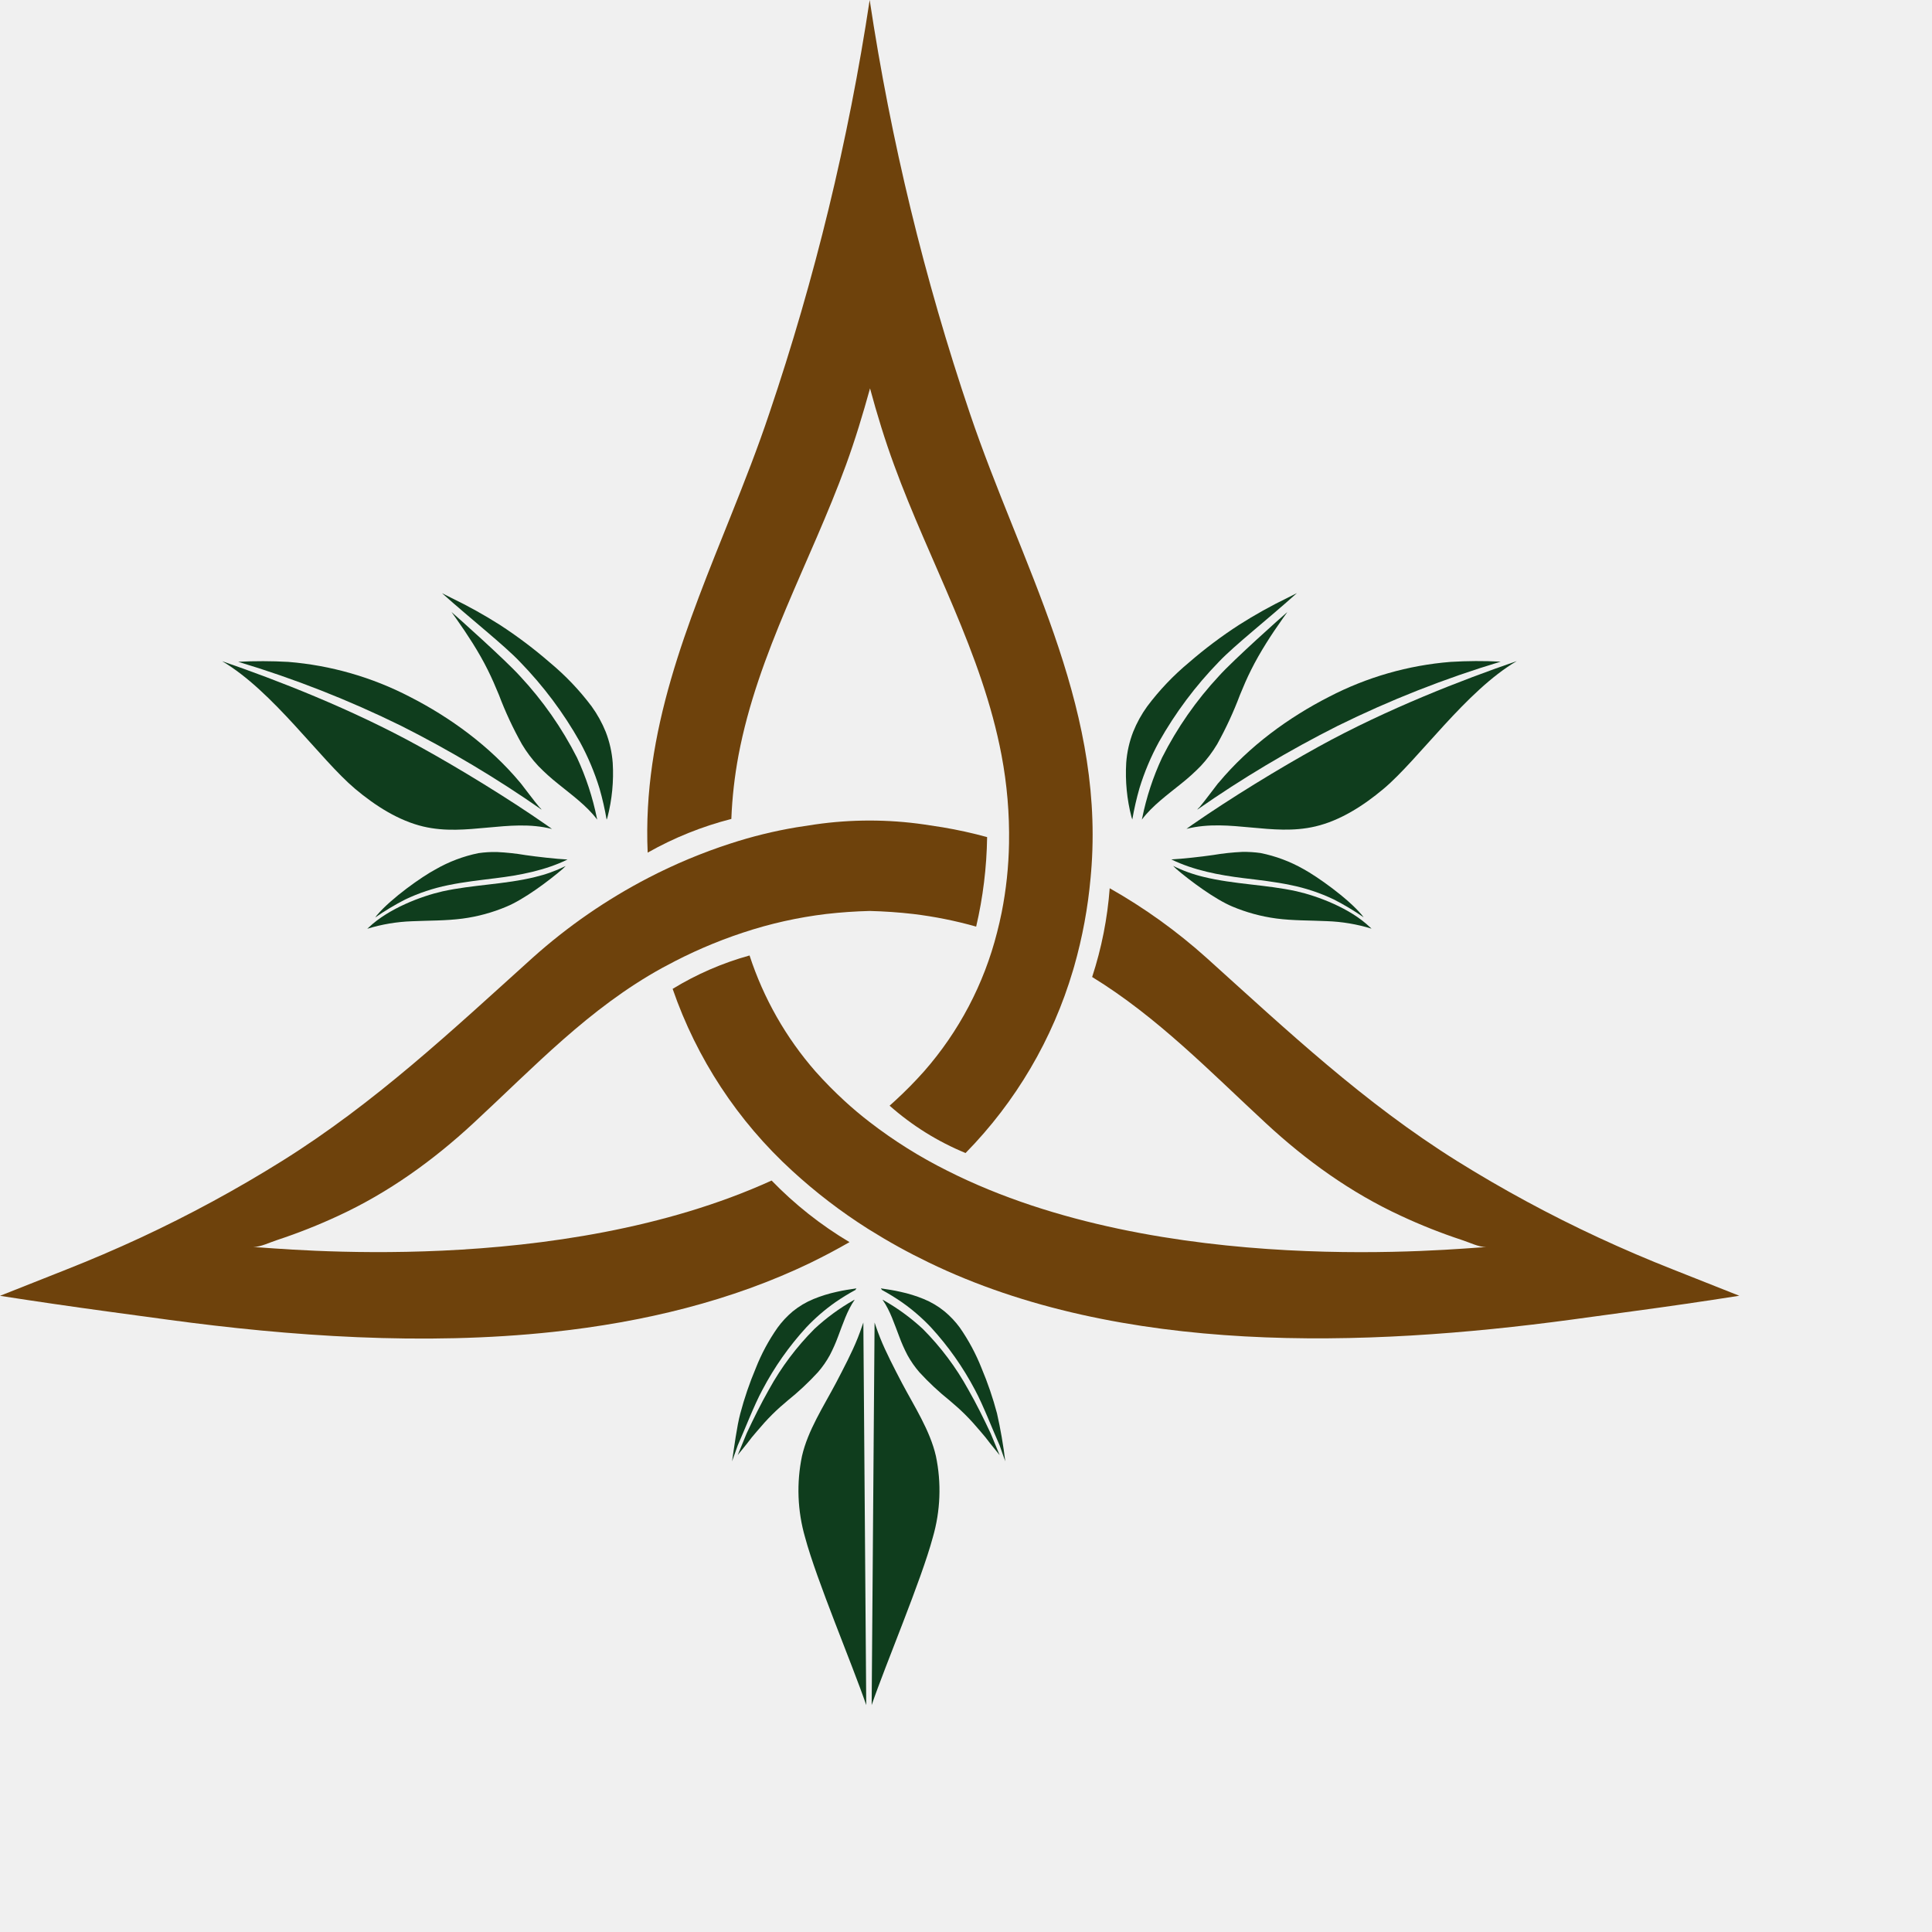
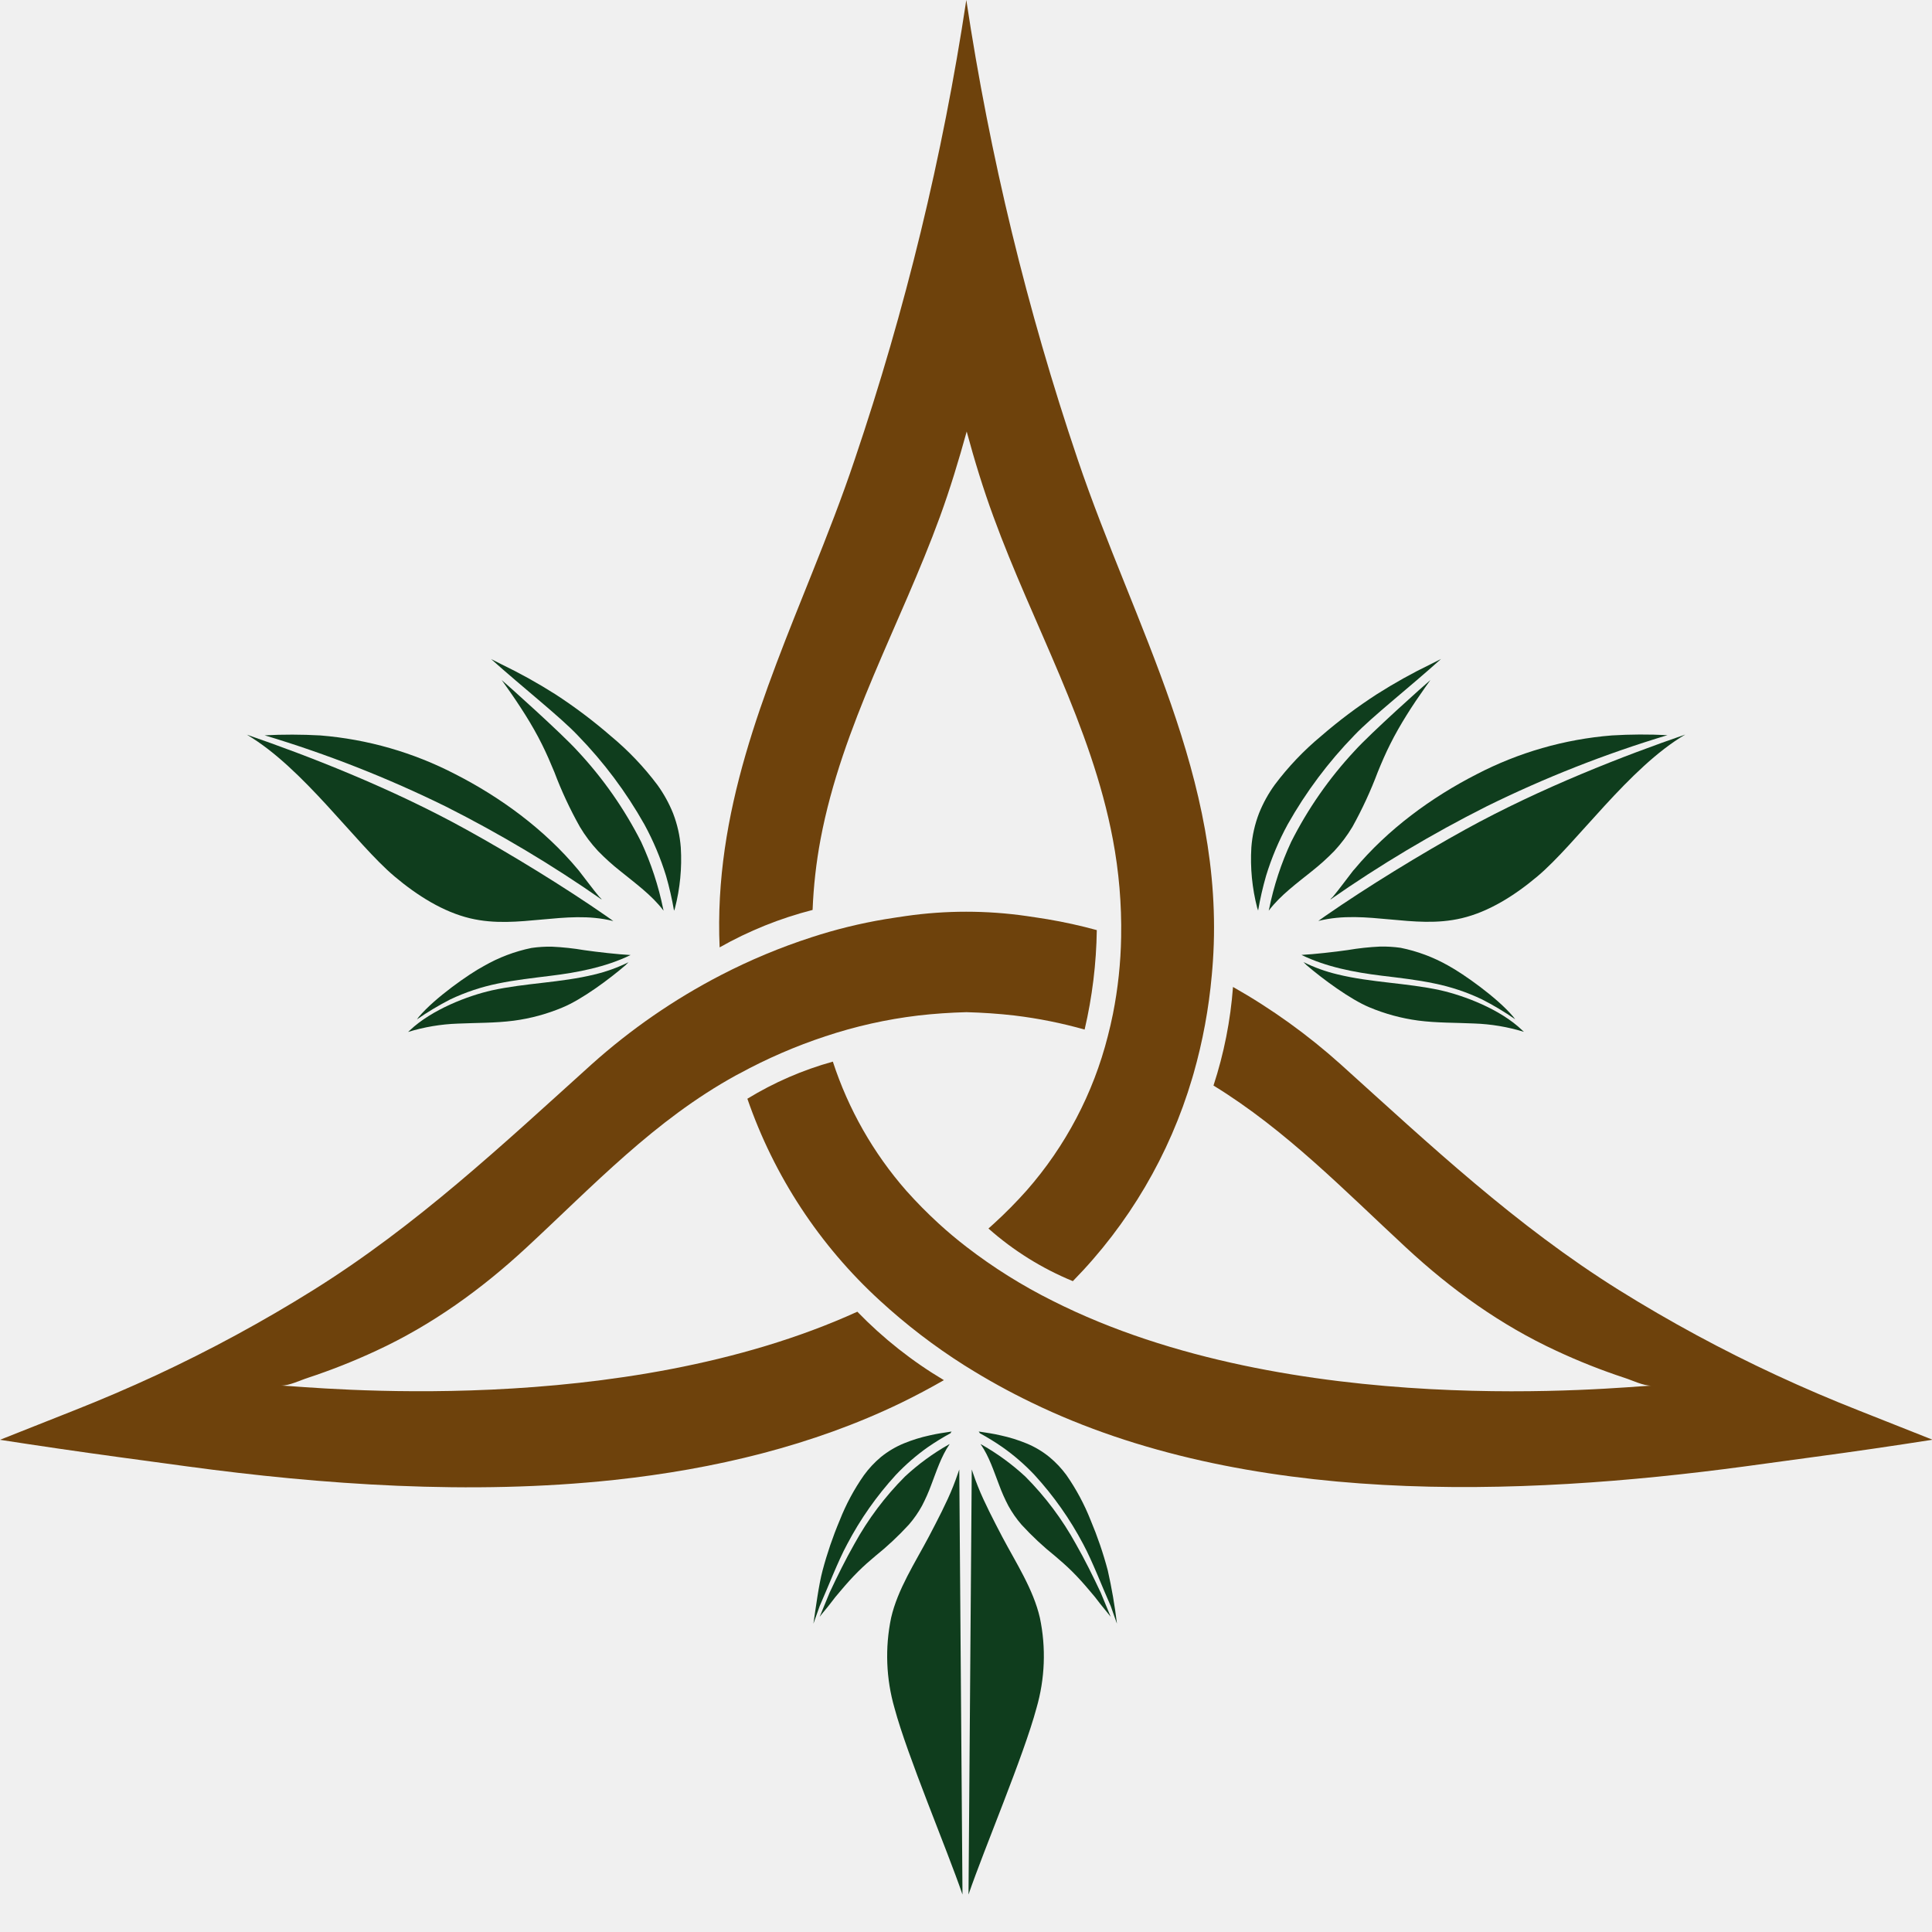
<svg xmlns="http://www.w3.org/2000/svg" id="Layer_1" data-name="Layer 1" viewBox="0 0 500 500">
  <defs>
    <linearGradient id="colorCycleGradient" x1="0%" y1="0%" x2="100%" y2="0%">
      <stop offset="0%" stop-color="red">
        <animate attributeName="stop-color" values="red; blue; green; red; violet; indigo; blue; green; yellow; orange; red" dur="20s" repeatCount="indefinite" />
      </stop>
      <stop offset="50%" stop-color="blue">
        <animate attributeName="stop-color" values="blue; green; red; violet; indigo; blue; green; yellow; orange; red; blue" dur="20s" repeatCount="indefinite" />
      </stop>
      <stop offset="100%" stop-color="green">
        <animate attributeName="stop-color" values="green; red; violet; indigo; blue; green; yellow; orange; red; blue; green" dur="20s" repeatCount="indefinite" />
      </stop>
      <animate attributeName="x1" from="-100%" to="100%" dur="20s" repeatCount="indefinite" />
      <animate attributeName="x2" from="0%" to="200%" dur="20s" repeatCount="indefinite" />
    </linearGradient>
    <style>

-             #logo {
-                 
+             #logo {  
                fill: url(#colorCycleGradient);
                fill: rgb(110, 66, 12);

+                 transform-origin: center;
                
-                 transform-origin: center;
-                 transform: scale(0.9);

            }
            
        
            #main {
- 
                stroke: white;
                stroke-width: 0;
                stroke-linejoin: round; /* Makes edges rounded */
                stroke-linecap: round; 
- 
            }
            #circ {
                display:none;
-                 display:none;
                stroke: rgb(110, 66, 12);
                stroke-width: 5;
-             
- 
- 
- 
            }

            #leafs {
-                 
                fill: rgb(15, 61, 29);
- 
- 
            }

            #left-leaf {
- 

            }

            #right-leaf {

            }

            #bottom-leaf {
-                 
+ 
            }
           

        </style>
  </defs>
  <g id="logo" class="gradientFill">
    <g id="main">
      <path class="main" d="M210.21,148.19c3.86-9.65,7.68-19.37,11-29.3A694.11,694.11,0,0,0,250.08,0,692.93,692.93,0,0,0,278.9,118.89c14.66,43.36,38.18,82.59,35,129.88-.09,1.19-.17,2.4-.29,3.6a137.91,137.91,0,0,1-4.72,25.49c-.12.41-.23.8-.35,1.19a125.86,125.86,0,0,1-30.89,52.51,77.22,77.22,0,0,1-21.84-13.62c.51-.44,1-.89,1.49-1.34a116.29,116.29,0,0,0,8.4-8.51,96.4,96.4,0,0,0,21-39.92c.5-1.9.93-3.82,1.33-5.77a111.64,111.64,0,0,0,2.12-19.89A124.27,124.27,0,0,0,288,217.19c-5.55-29.42-20.73-55.6-30.89-83.45-2.65-7.2-4.92-14.61-6.93-22.06-2.06,7.45-4.29,14.83-6.93,22.06-10.17,27.87-25.34,54-30.89,83.45a126.39,126.39,0,0,0-2.06,18.3,98.22,98.22,0,0,0-24.06,9.69C184.7,210.24,197.65,179.59,210.21,148.19Z" />
      <path class="main" d="M159,383c-37.18,4-75.83,1.21-110.58-3.5-5.86-.78-11.74-1.61-17.6-2.39Q15.34,375,0,372.62l19-7.53q10.8-4.26,21.42-9.18a377.44,377.44,0,0,0,40.68-22.06c26.77-16.73,48.71-37.38,72-58.39a160.81,160.81,0,0,1,33.44-23.09,154.83,154.83,0,0,1,23.5-9.81A130.83,130.83,0,0,1,229,237.9c1.79-.28,3.58-.57,5.42-.83a109.86,109.86,0,0,1,31.26,0c1.84.26,3.63.55,5.42.83a130.36,130.36,0,0,1,12.75,2.81,120.59,120.59,0,0,1-3.15,25.74,118.87,118.87,0,0,0-18.1-3.63c-4.12-.48-8.33-.76-12.5-.87-4.18.11-8.35.39-12.51.87a121.82,121.82,0,0,0-24,5.38,135.25,135.25,0,0,0-22.24,9.64l-.88.46c-21.11,11.61-36.82,28.46-54.28,44.62-11.63,10.78-24.44,20-38.84,26.66a162.46,162.46,0,0,1-17.67,7c-1.91.6-4.83,2.05-6.89,2,7.89.34,87.71,8.82,149.09-19.11a108,108,0,0,0,22.4,17.71q-5.37,3.09-11.11,5.89C210.36,374.1,185,380.2,159,383Z" />
      <path class="main" d="M249.5,353.3l.55.34A175.7,175.7,0,0,0,267,363c55.29,26.84,125.66,24.44,184.76,16.48,5.86-.79,11.74-1.62,17.6-2.4q15.44-2.07,30.78-4.48l-19-7.53q-10.83-4.26-21.43-9.18A376.78,376.78,0,0,1,419,333.87c-26.77-16.73-48.71-37.38-72-58.39a158.76,158.76,0,0,0-27.9-20.06,107.8,107.8,0,0,1-5.05,25.52c18.7,11.46,33.91,27.19,49.91,42,11.63,10.78,24.44,20,38.85,26.66a160.29,160.29,0,0,0,17.66,7c1.91.6,4.84,2.06,6.89,2-8.13.35-92.95,9.36-154.95-21.95a135.45,135.45,0,0,1-22.34-14h0c-2.48-1.91-4.84-3.89-7.14-6a118,118,0,0,1-8.39-8.5,95.73,95.73,0,0,1-19-33.4,86.79,86.79,0,0,0-22.12,9.6,126.89,126.89,0,0,0,34.36,52.3A153.81,153.81,0,0,0,249.5,353.3Z" />
    </g>
    <g id="circ">
      <path class="circle" d="M216,84.83l-1.5,5.72A192.69,192.69,0,0,0,89.16,174.06l-4.61-2.77A198,198,0,0,1,216,84.83Z" />
      <path class="circle" d="M57.6,279.78a192.93,192.93,0,0,0,6.27,48.94l-5.25,1.14a199,199,0,0,1,5.25-117.1l4.72,2.75A192.48,192.48,0,0,0,57.6,279.78Z" />
      <path class="circle" d="M285.63,90.54a192.68,192.68,0,0,1,125.61,83.88l4.69-2.64a198,198,0,0,0-131.78-87Z" />
      <path class="circle" d="M214.49,474.37a197.87,197.87,0,0,1-124-77.7l5.15-2.06A192.4,192.4,0,0,0,214.49,469Z" />
      <path class="circle" d="M431.6,215.61a193.47,193.47,0,0,1,4.52,113.59l5.15,1.41a199,199,0,0,0-5-117.89Z" />
      <path class="circle" d="M409.66,396.71a198,198,0,0,1-124.58,77.81l.2-5.51a192.44,192.44,0,0,0,119.21-74.38Z" />
    </g>
    <g id="leafs">
      <g id="left-leaf">
        <path class="left-leaf" d="M63.87,190.13c14.61,8.58,28.16,28.2,38.23,36.69,5.94,5,12.61,9.18,19.57,10.84,6.36,1.51,12.48.87,18.53.32s12.22-1.2,18.53.39L157,237.14c-10.85-7.55-24.91-16.15-36.25-22.41C101.08,203.84,79.4,195.48,63.87,190.13Z" />
        <path class="left-leaf" d="M68.49,190.3a304.75,304.75,0,0,1,46.91,18.44,330.1,330.1,0,0,1,40.35,24.09c-.1-.11-.18-.25-.27-.36l-.37-.35c-1.56-1.84-4.27-5.51-5.31-6.81l-.24-.29c-8.73-10.47-20.1-18.72-31.67-24.63a91.89,91.89,0,0,0-35-10.06A133.76,133.76,0,0,0,68.49,190.3Z" />
        <path class="left-leaf" d="M129.84,176c.69,1,.63.87,1.31,1.84q2.52,3.54,4.83,7.21c1.53,2.45,3,5,4.27,7.57,1.17,2.34,2.21,4.75,3.22,7.2A103.28,103.28,0,0,0,150.08,214a36.64,36.64,0,0,0,4.7,6.25,59.25,59.25,0,0,0,5.71,5.15c3.91,3.18,8.17,6.24,11.18,10.21l.06.07a3.85,3.85,0,0,0-.09-.41,78.58,78.58,0,0,0-5.72-17.41,102.15,102.15,0,0,0-16.4-23.45C145.39,189.83,131.14,177.09,129.84,176Z" />
        <path class="left-leaf" d="M129.76,171.91l-2.66-1.34c8.24,7.38,17.93,15,22.42,19.75a111.34,111.34,0,0,1,17.25,23.05,72.42,72.42,0,0,1,5.61,13.32,84,84,0,0,1,2.06,9,3.81,3.81,0,0,0,.24-.67,50.38,50.38,0,0,0,1.51-15.66,31.08,31.08,0,0,0-2-8.88,34.65,34.65,0,0,0-4.06-7.35,74.55,74.55,0,0,0-12-12.6,130.49,130.49,0,0,0-14.35-10.82A138.06,138.06,0,0,0,129.76,171.91Z" />
        <path class="left-leaf" d="M106.08,266.64l-.47.43a49.6,49.6,0,0,1,12.84-2.16c4.85-.22,9.73-.13,14.54-.76a49,49,0,0,0,12.64-3.44c5-2.06,12.13-7.36,16.22-10.89.27-.27.55-.52.8-.79a41.54,41.54,0,0,1-8.81,3.17c-8.72,2.14-17.86,2.19-26.62,4.12C121.11,257.71,111.77,261.25,106.08,266.64Z" />
        <path class="left-leaf" d="M108.39,263.16l-.48.65a77.76,77.76,0,0,1,8.59-5.15,53.69,53.69,0,0,1,12.35-4.12c4.48-.93,9.05-1.43,13.6-2,7.08-.86,14.32-2.25,20.75-5.38-3.21-.16-8.77-.79-12-1.26a69.18,69.18,0,0,0-8.35-.9,32.46,32.46,0,0,0-5.3.33A41.32,41.32,0,0,0,125.23,250C121.36,252.06,112.57,258.23,108.39,263.16Z" />
      </g>
      <g id="right-leaf">
        <path class="right-leaf" d="M436.15,190.1c-14.62,8.58-28.17,28.2-38.24,36.68-5.94,5-12.6,9.19-19.61,10.85-6.36,1.51-12.49.87-18.53.32s-12.22-1.2-18.59.39l1.74-1.24c10.86-7.54,24.91-16.14,36.26-22.4C398.94,203.8,420.63,195.45,436.15,190.1Z" />
        <path class="right-leaf" d="M431.53,190.26a303.81,303.81,0,0,0-46.9,18.48,329.46,329.46,0,0,0-40.36,24.09c.1-.11.18-.25.27-.36l.38-.35c1.56-1.84,4.25-5.51,5.29-6.82l.26-.28c8.73-10.47,20.09-18.72,31.66-24.63a91.72,91.72,0,0,1,35-10.06A127.92,127.92,0,0,1,431.53,190.26Z" />
        <path class="right-leaf" d="M370.18,176c-.68,1-.63.87-1.3,1.83-1.68,2.37-3.31,4.77-4.83,7.21s-3,5-4.27,7.56c-1.19,2.35-2.22,4.76-3.22,7.21A105.69,105.69,0,0,1,350,214a37.17,37.17,0,0,1-4.7,6.25,59.25,59.25,0,0,1-5.71,5.15c-3.93,3.18-8.17,6.24-11.19,10.21l-.06.07.1-.41a77.39,77.39,0,0,1,5.72-17.41,101.72,101.72,0,0,1,16.4-23.52C354.64,189.8,368.89,177.06,370.18,176Z" />
        <path class="right-leaf" d="M370.28,171.88l2.66-1.34c-8.19,7.38-17.93,15-22.43,19.75a111.6,111.6,0,0,0-17.25,23.05,71.61,71.61,0,0,0-5.6,13.31,84.13,84.13,0,0,0-2.06,9c0-.11-.17-.43-.23-.67a50.39,50.39,0,0,1-1.52-15.66,30.76,30.76,0,0,1,2-8.88,34.21,34.21,0,0,1,4.06-7.35,74.28,74.28,0,0,1,12-12.6,128.91,128.91,0,0,1,14.42-10.83A138.61,138.61,0,0,1,370.28,171.88Z" />
        <path class="right-leaf" d="M393.93,266.61l.46.43a49.46,49.46,0,0,0-12.84-2.16c-4.85-.23-9.74-.13-14.53-.76a49.62,49.62,0,0,1-12.65-3.44c-4.94-2.06-12.13-7.37-16.22-10.89-.27-.27-.55-.52-.81-.8a41.31,41.31,0,0,0,8.82,3.18c8.73,2.14,17.86,2.19,26.63,4.11C378.92,257.67,388.26,261.16,393.93,266.61Z" />
        <path class="right-leaf" d="M391.62,263.12l.5.66a74.06,74.06,0,0,0-8.6-5.15,53.22,53.22,0,0,0-12.35-4.12c-4.47-.94-9-1.44-13.59-2-7.08-.87-14.34-2.25-20.76-5.38,3.21-.16,8.78-.79,12-1.26a69.12,69.12,0,0,1,8.36-.9,33.41,33.41,0,0,1,5.29.32,41.76,41.76,0,0,1,12.36,4.62C378.67,252,387.45,258.16,391.62,263.12Z" />
      </g>
      <g id="bottom-leaf">
        <path class="bottom-leaf" d="M287.45,418.43c-.53-.72-2.19-2.66-2.73-3.38-1.32-1.77-1.35-1.74-2.76-3.42s-2.9-3.35-4.46-4.9-2.92-2.72-4.42-4a78,78,0,0,1-8.71-8.14,28.38,28.38,0,0,1-3.41-4.89,44.29,44.29,0,0,1-2.38-5.37c-1.39-3.58-2.58-7.39-4.75-10.51v-.06c0-.06.19.11.28.15a60.29,60.29,0,0,1,11.26,8.24,77.92,77.92,0,0,1,13.07,17.44c2.33,4.07,4.41,8.3,6.42,12.57Z" />
        <path class="bottom-leaf" d="M289.07,420.21c-.18-.42-1.44-4.11-1.62-4.58-2.06-4.6-4.74-11.61-7.11-16a85.49,85.49,0,0,0-12.62-17.92,54.44,54.44,0,0,0-8.32-7.21,64.68,64.68,0,0,0-5.83-3.59,1,1,0,0,1-.1-.17c.17,0-.27-.19-.11-.17a.41.41,0,0,1-.05-.09c1.89.28,3.8.56,5.67,1a39.28,39.28,0,0,1,6.64,2.06,23.47,23.47,0,0,1,6,3.57,26,26,0,0,1,4.37,4.64,57.24,57.24,0,0,1,6.26,11.67,98.53,98.53,0,0,1,4.44,13A137.06,137.06,0,0,1,289.07,420.21Z" />
        <path class="bottom-leaf" d="M248.26,380.3l.83,110c-4.12-12-14.27-35.88-17.58-48.21a48.57,48.57,0,0,1-.89-23.41c1.69-7.36,6.17-14.2,9.73-20.93,1.14-2.19,2.3-4.38,3.39-6.6s2.06-4.27,2.94-6.49c.43-1.09.83-2.19,1.21-3.3C247.92,381.29,248.09,380.83,248.26,380.3Z" />
        <path class="bottom-leaf" d="M251.49,380.3l-.84,110c4.12-12,14.27-35.88,17.58-48.21a48.32,48.32,0,0,0,.89-23.41c-1.69-7.36-6.17-14.2-9.73-20.93-1.14-2.19-2.29-4.38-3.38-6.6s-2.06-4.27-2.94-6.49c-.44-1.09-.84-2.19-1.22-3.3Z" />
        <path class="bottom-leaf" d="M212.13,418.43c.52-.72,2.19-2.66,2.72-3.38,1.32-1.77,1.35-1.74,2.76-3.42s2.9-3.35,4.46-4.9,2.91-2.72,4.43-4a78.79,78.79,0,0,0,8.7-8.14,27.63,27.63,0,0,0,3.41-4.89A46,46,0,0,0,241,384.3c1.37-3.58,2.58-7.39,4.73-10.51v-.06a1.17,1.17,0,0,1-.27.15,60.22,60.22,0,0,0-11.25,8.24,77.7,77.7,0,0,0-13.09,17.44c-2.31,4.07-4.4,8.3-6.4,12.57Z" />
        <path class="bottom-leaf" d="M210.51,420.21c.17-.42,1.44-4.11,1.63-4.58,2.05-4.6,4.72-11.61,7.11-16a85.35,85.35,0,0,1,12.59-17.92,54.92,54.92,0,0,1,8.32-7.21,63.63,63.63,0,0,1,5.85-3.59.89.89,0,0,0,.08-.17c-.16,0,.28-.19.11-.17l.07-.09c-1.91.28-3.81.56-5.69,1a39.56,39.56,0,0,0-6.64,2.06,23.82,23.82,0,0,0-6,3.57,26.4,26.4,0,0,0-4.35,4.67,55.85,55.85,0,0,0-6.27,11.67,98.53,98.53,0,0,0-4.44,13C211.89,410.13,211.1,416.25,210.51,420.21Z" />
      </g>
    </g>
  </g>
</svg>
